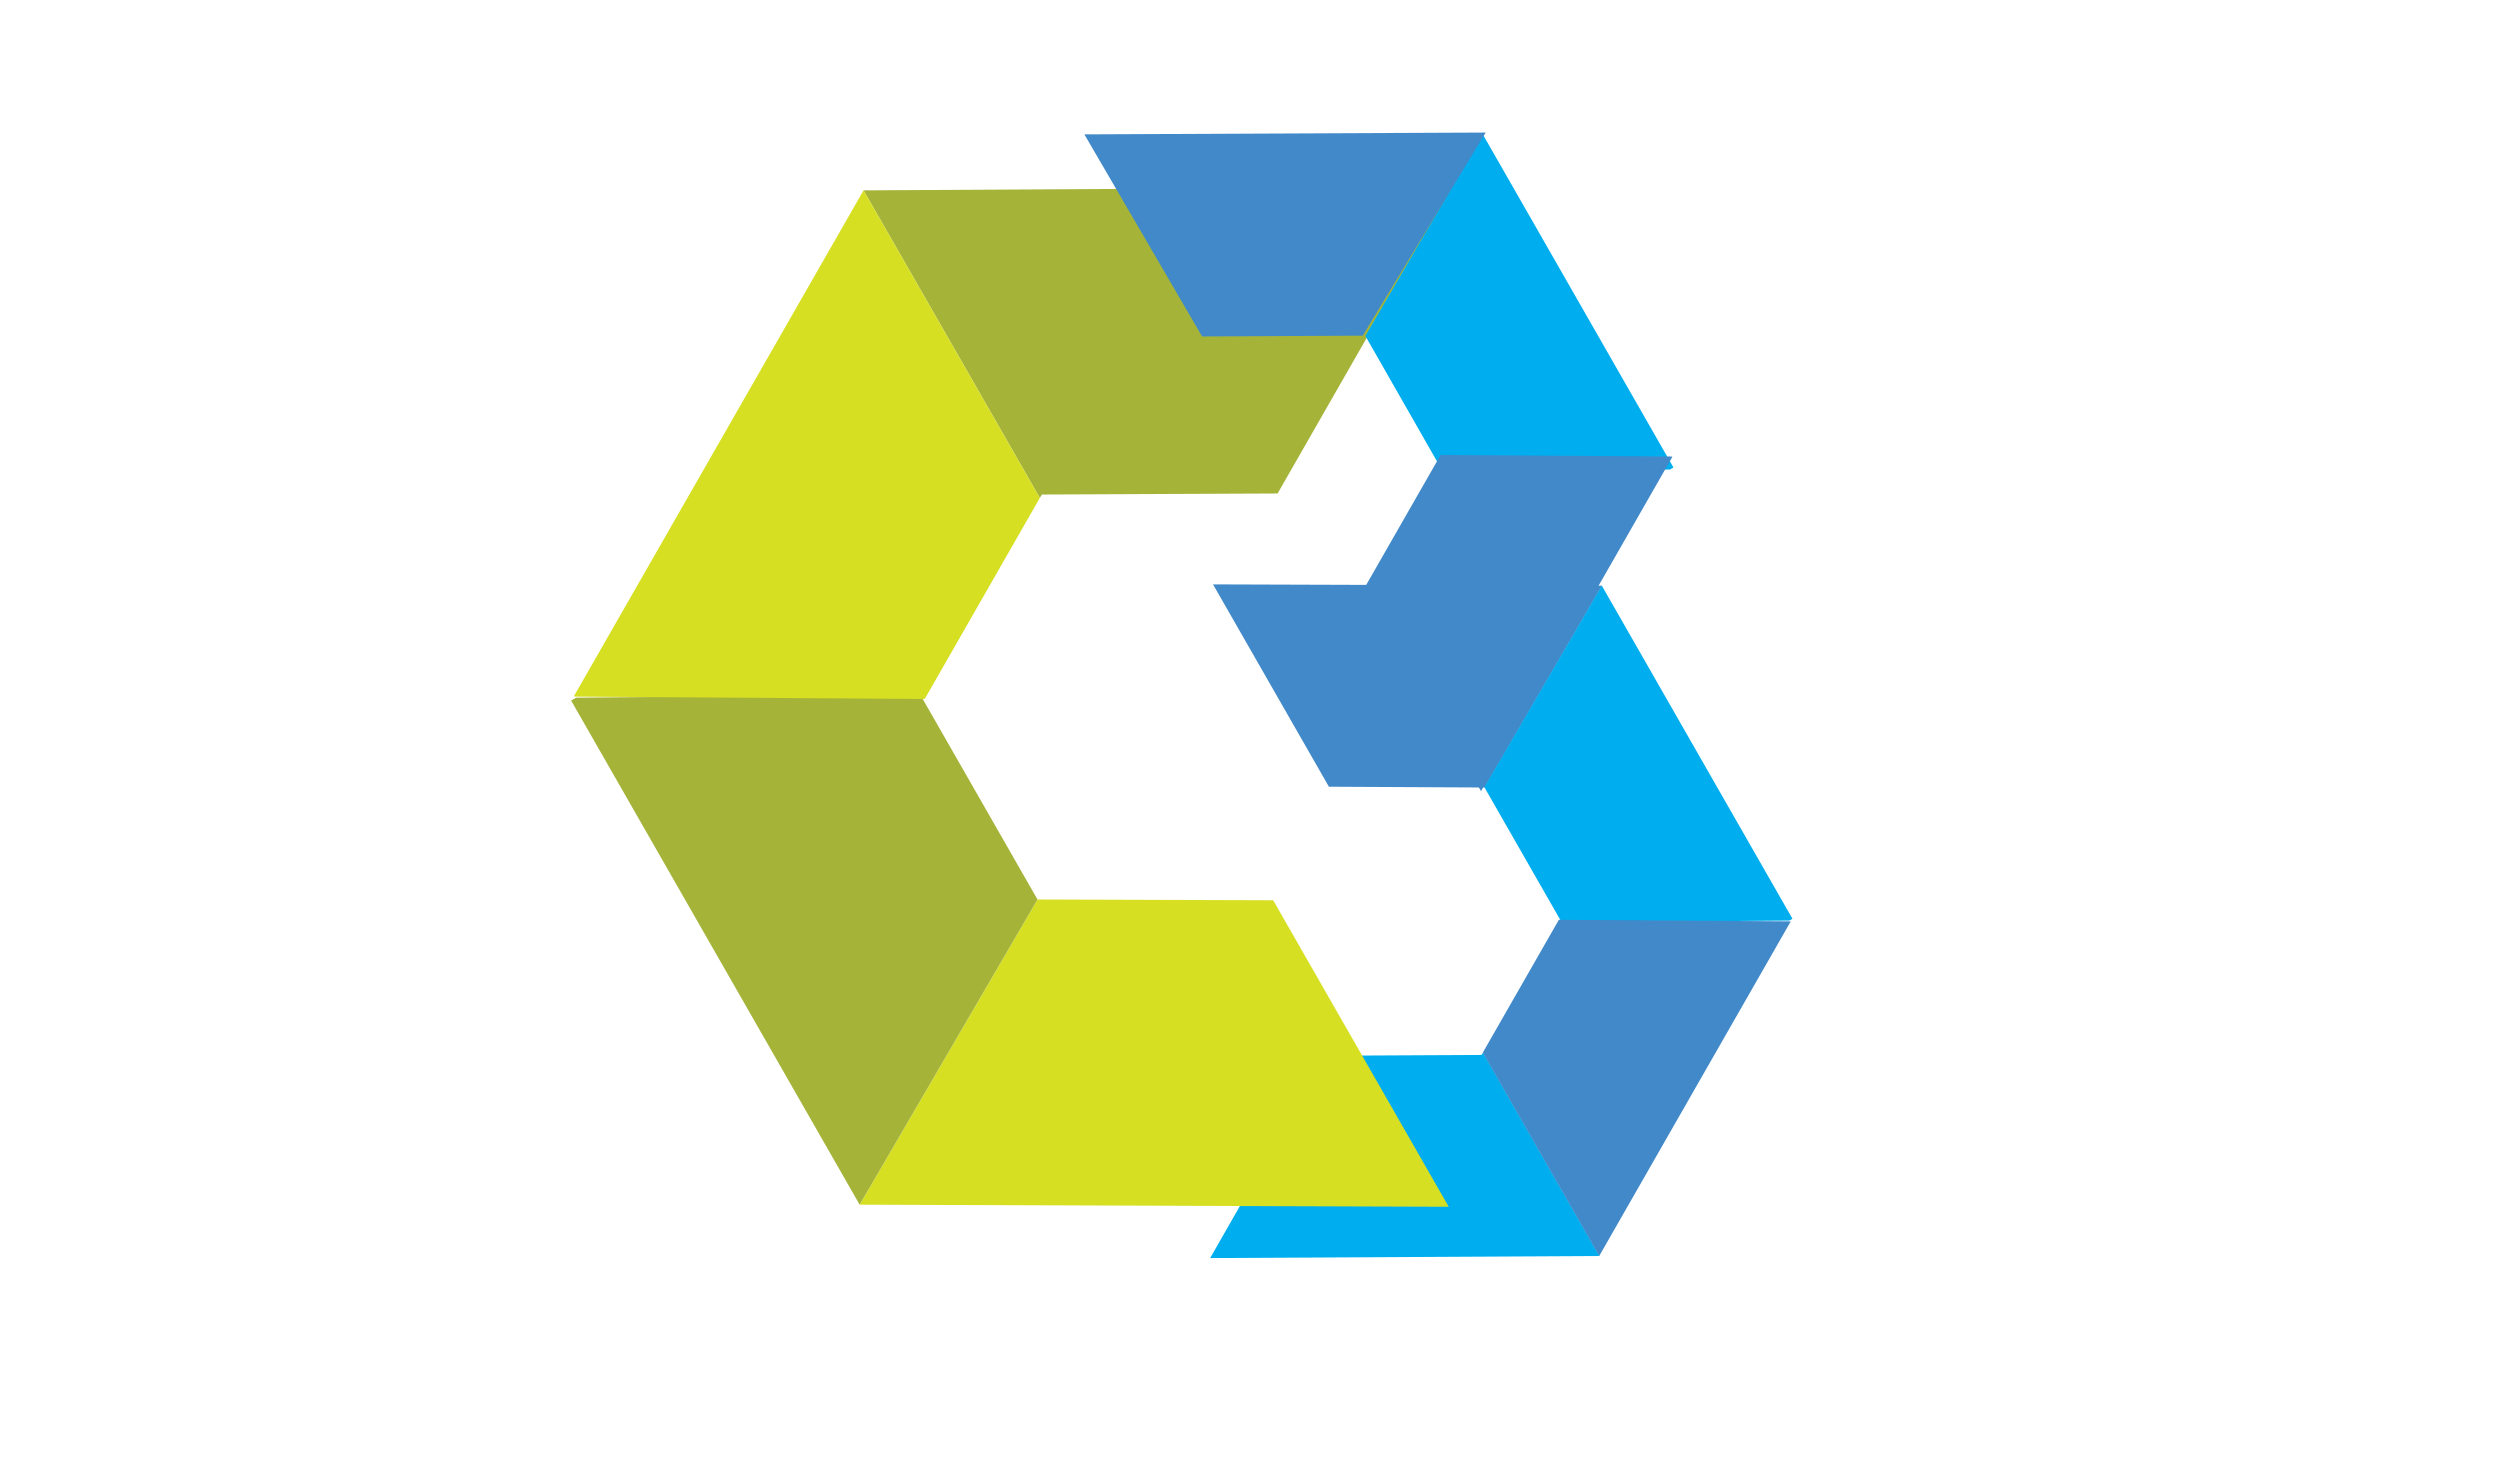
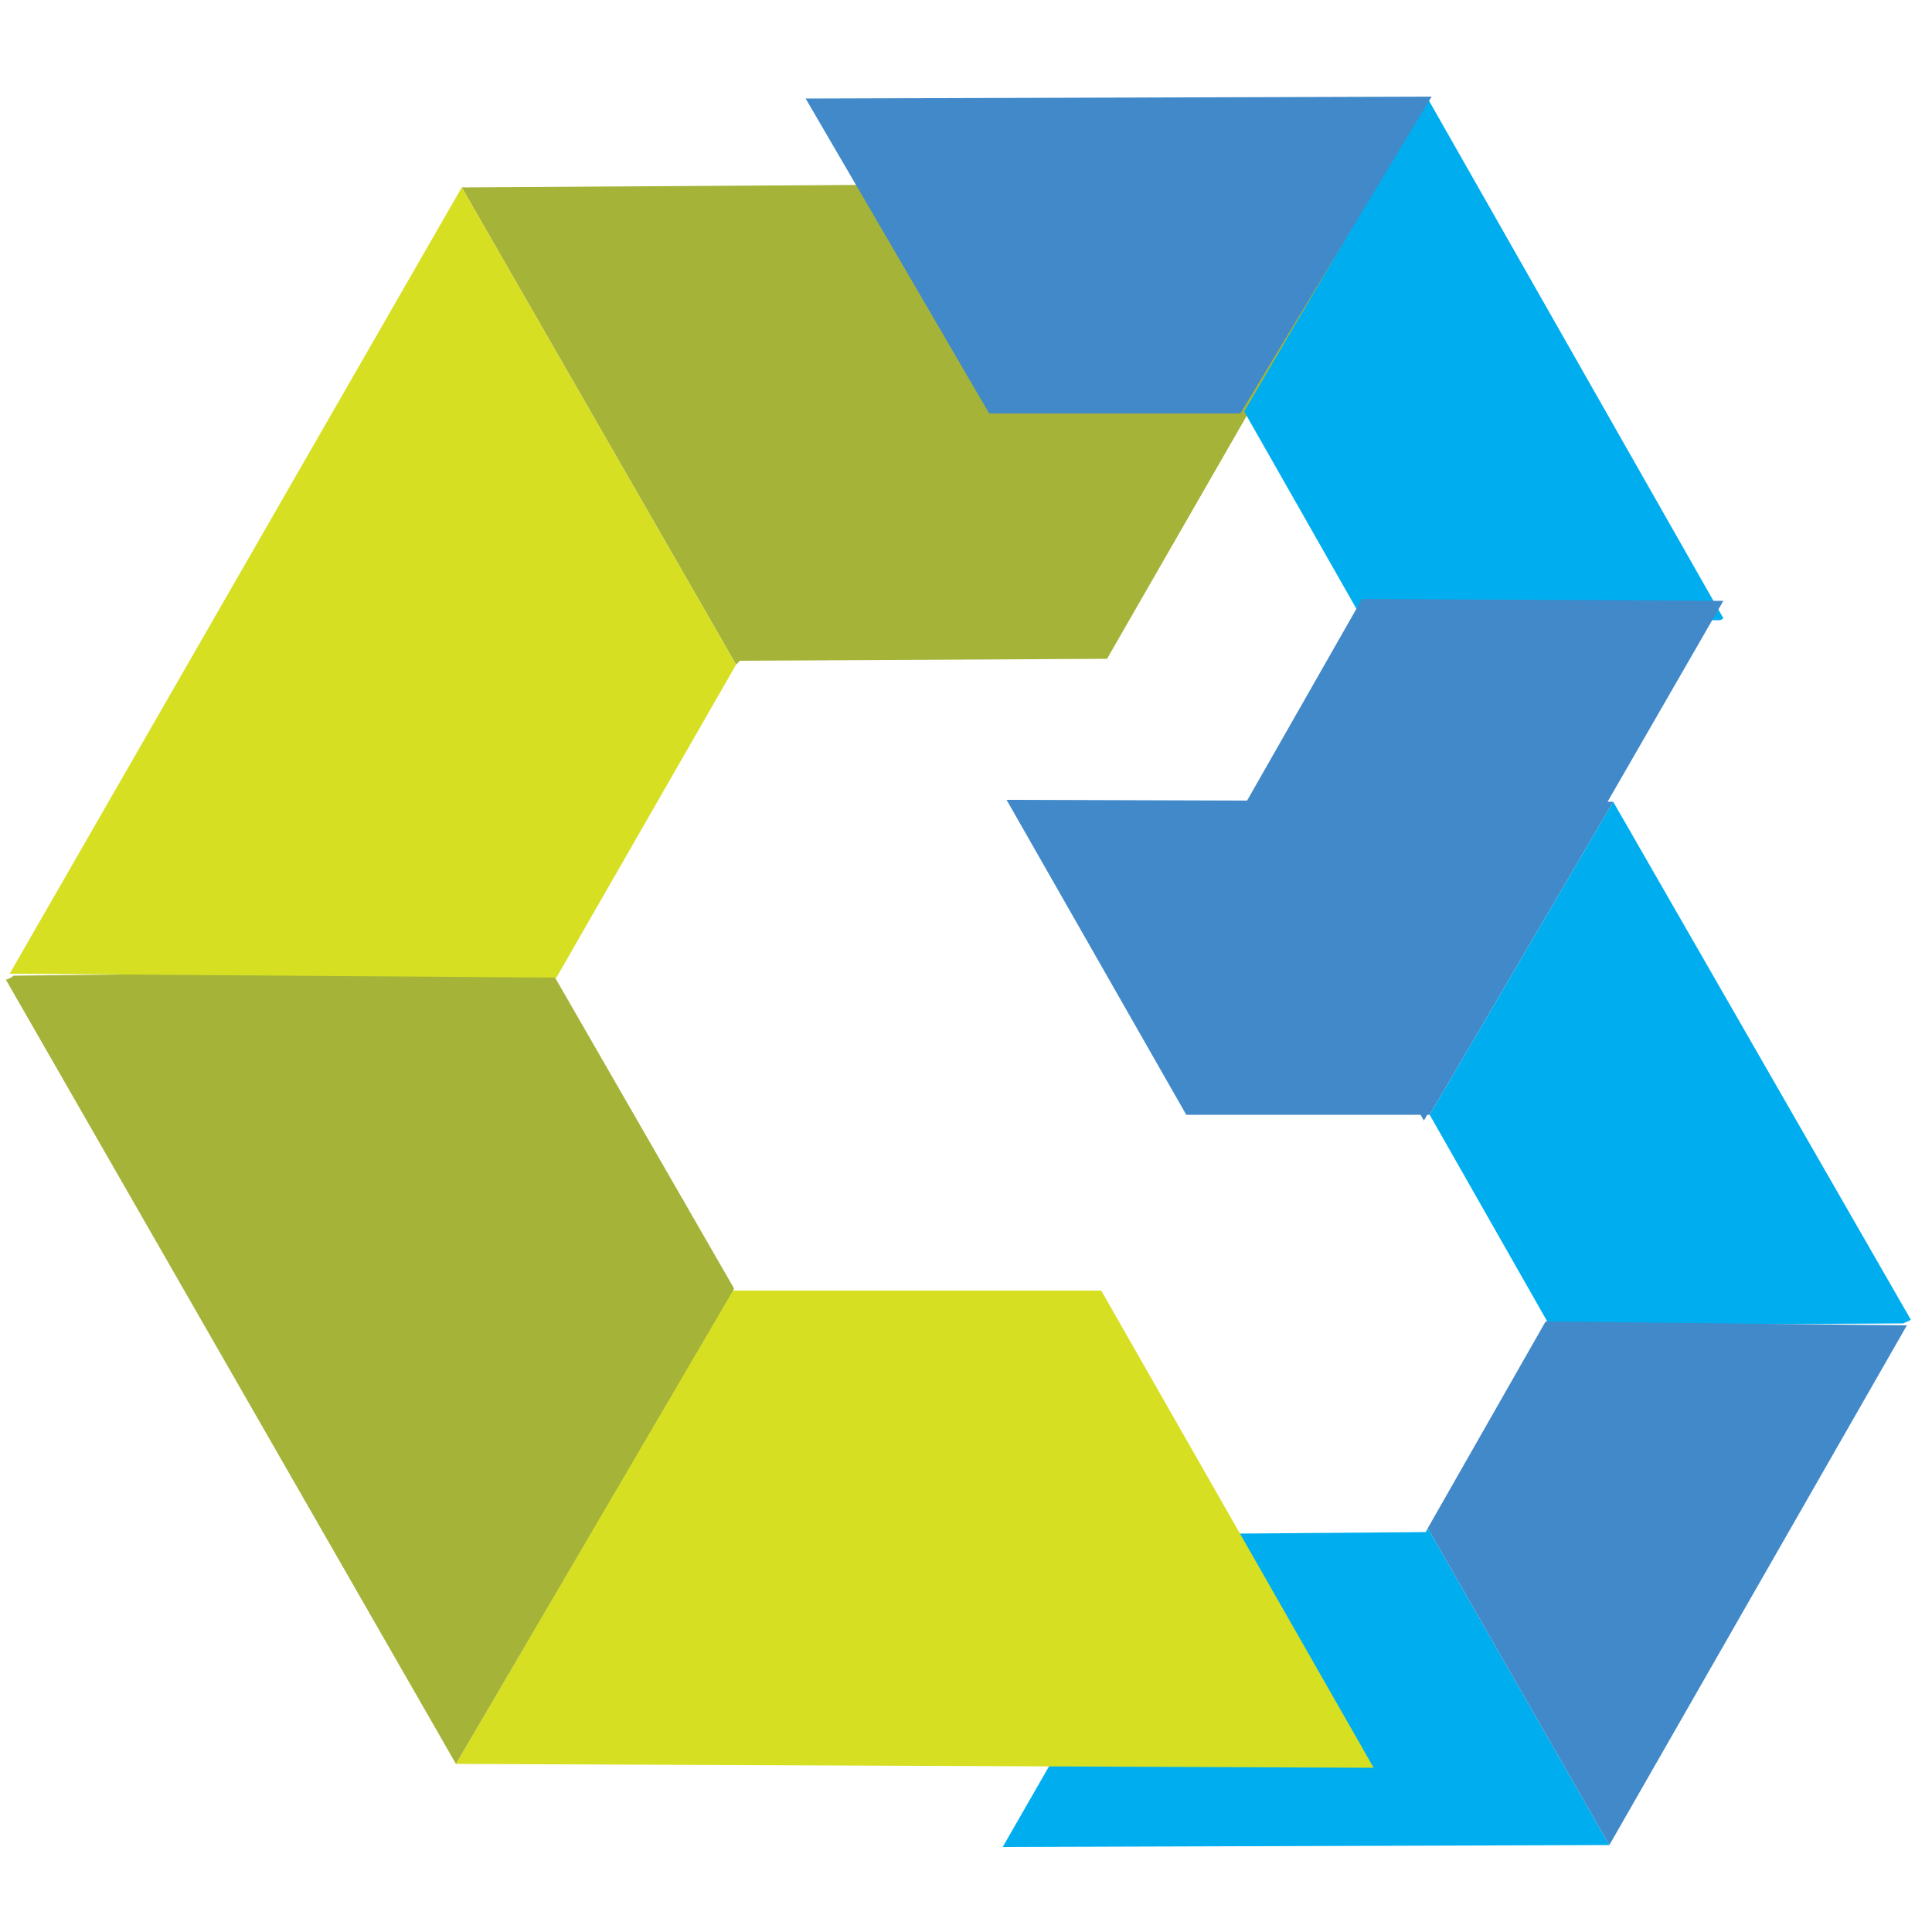
- <svg xmlns="http://www.w3.org/2000/svg" version="1.1" id="Layer_1" x="0px" y="0px" viewBox="0 0 960 560" style="enable-background:new 0 0 960 560;" xml:space="preserve">
+ <svg xmlns="http://www.w3.org/2000/svg" version="1.1" id="Layer_1" x="0px" y="0px" viewBox="0 0 100 100" style="enable-background:new 0 0 100 100;" xml:space="preserve">
  <style type="text/css">
	.st0{fill:#00AEEF;}
	.st1{fill:#4189C9;}
	.st2{fill:#D7DF23;}
	.st3{fill:#A5B439;}
</style>
  <g>
    <g>
-       <polygon class="st0" points="569.5,404.2 568.9,405.1 509.1,405.4 464.7,483.1 614.2,482.3   " />
-       <polygon class="st1" points="615.2,224.9 465.8,224.4 510.3,302.1 570.1,302.4   " />
-       <path class="st0" d="M688.3,352.8l-73.2-127.9l-45.1,77.4l29.7,51.9l87.3-0.7C687.5,353.3,687.9,353.1,688.3,352.8z" />
-       <path class="st1" d="M687.6,353.9c-0.1,0-0.2-0.1-0.3-0.1l-88.7-0.6l-29.2,51l44.7,78.1L687.6,353.9z" />
+       <polygon class="st0" points="73.9,79.1 73.8,79.3 61.2,79.4 51.9,95.6 83.3,95.5   " />
+       <polygon class="st1" points="83.5,41.5 52.1,41.4 61.4,57.7 74,57.7   " />
+       <path class="st0" d="M98.9,68.3L83.5,41.5L74,57.7l6.2,10.9l18.3-0.1C98.7,68.4,98.8,68.4,98.9,68.3z" />
+       <path class="st1" d="M98.7,68.6C98.7,68.6,98.7,68.5,98.7,68.6L80,68.4l-6.1,10.7l9.4,16.4L98.7,68.6z" />
    </g>
    <g>
-       <polygon class="st2" points="330.1,462.6 556.3,463.4 488.9,345.7 398.4,345.4   " />
-       <polygon class="st3" points="399.3,191.2 400.1,189.9 490.6,189.5 558,71.8 331.6,73.1   " />
-       <path class="st3" d="M219.3,269l110.8,193.6l68.3-117.2l-45-78.6l-132.2,1.1C220.6,268.2,220,268.7,219.3,269z" />
-       <path class="st2" d="M220.4,267.3c0.1,0.1,0.4,0.1,0.5,0.2l134.2,0.9l44.2-77.2L331.6,73.1L220.4,267.3z" />
+       <polygon class="st2" points="23.6,91.3 71.1,91.5 57,66.8 37.9,66.8   " />
+       <polygon class="st3" points="38.1,34.4 38.3,34.2 57.3,34.1 71.5,9.4 23.9,9.7   " />
+       <path class="st3" d="M0.3,50.7l23.3,40.6l14.4-24.6l-9.5-16.5L0.7,50.5C0.6,50.6,0.4,50.7,0.3,50.7z" />
+       <path class="st2" d="M0.5,50.4c0,0,0.1,0,0.1,0l28.2,0.2l9.3-16.2L23.9,9.7L0.5,50.4z" />
    </g>
    <g>
-       <path class="st0" d="M642.6,179.5L569.4,51.6L524.3,129L554,181l87.3-0.7C641.8,180,642.2,179.7,642.6,179.5z" />
-       <path class="st1" d="M642.2,175.4c-0.1,0-0.2-0.1-0.3-0.1l-88.7-0.6l-29.2,51l44.7,78.1L642.2,175.4z" />
+       <path class="st0" d="M89.2,32L73.9,5.1l-9.5,16.2l6.2,10.9L89,32.1C89.1,32.1,89.2,32,89.2,32z" />
+       <path class="st1" d="M89.2,31.1C89.1,31.1,89.1,31.1,89.2,31.1L70.5,31l-6.1,10.7L73.7,58L89.2,31.1z" />
    </g>
  </g>
-   <polygon class="st1" points="570.5,50.9 416.4,51.6 461.6,129.2 523.3,128.9 " />
+   <polygon class="st1" points="74.1,5 41.7,5.1 51.2,21.4 64.2,21.4 " />
</svg>
